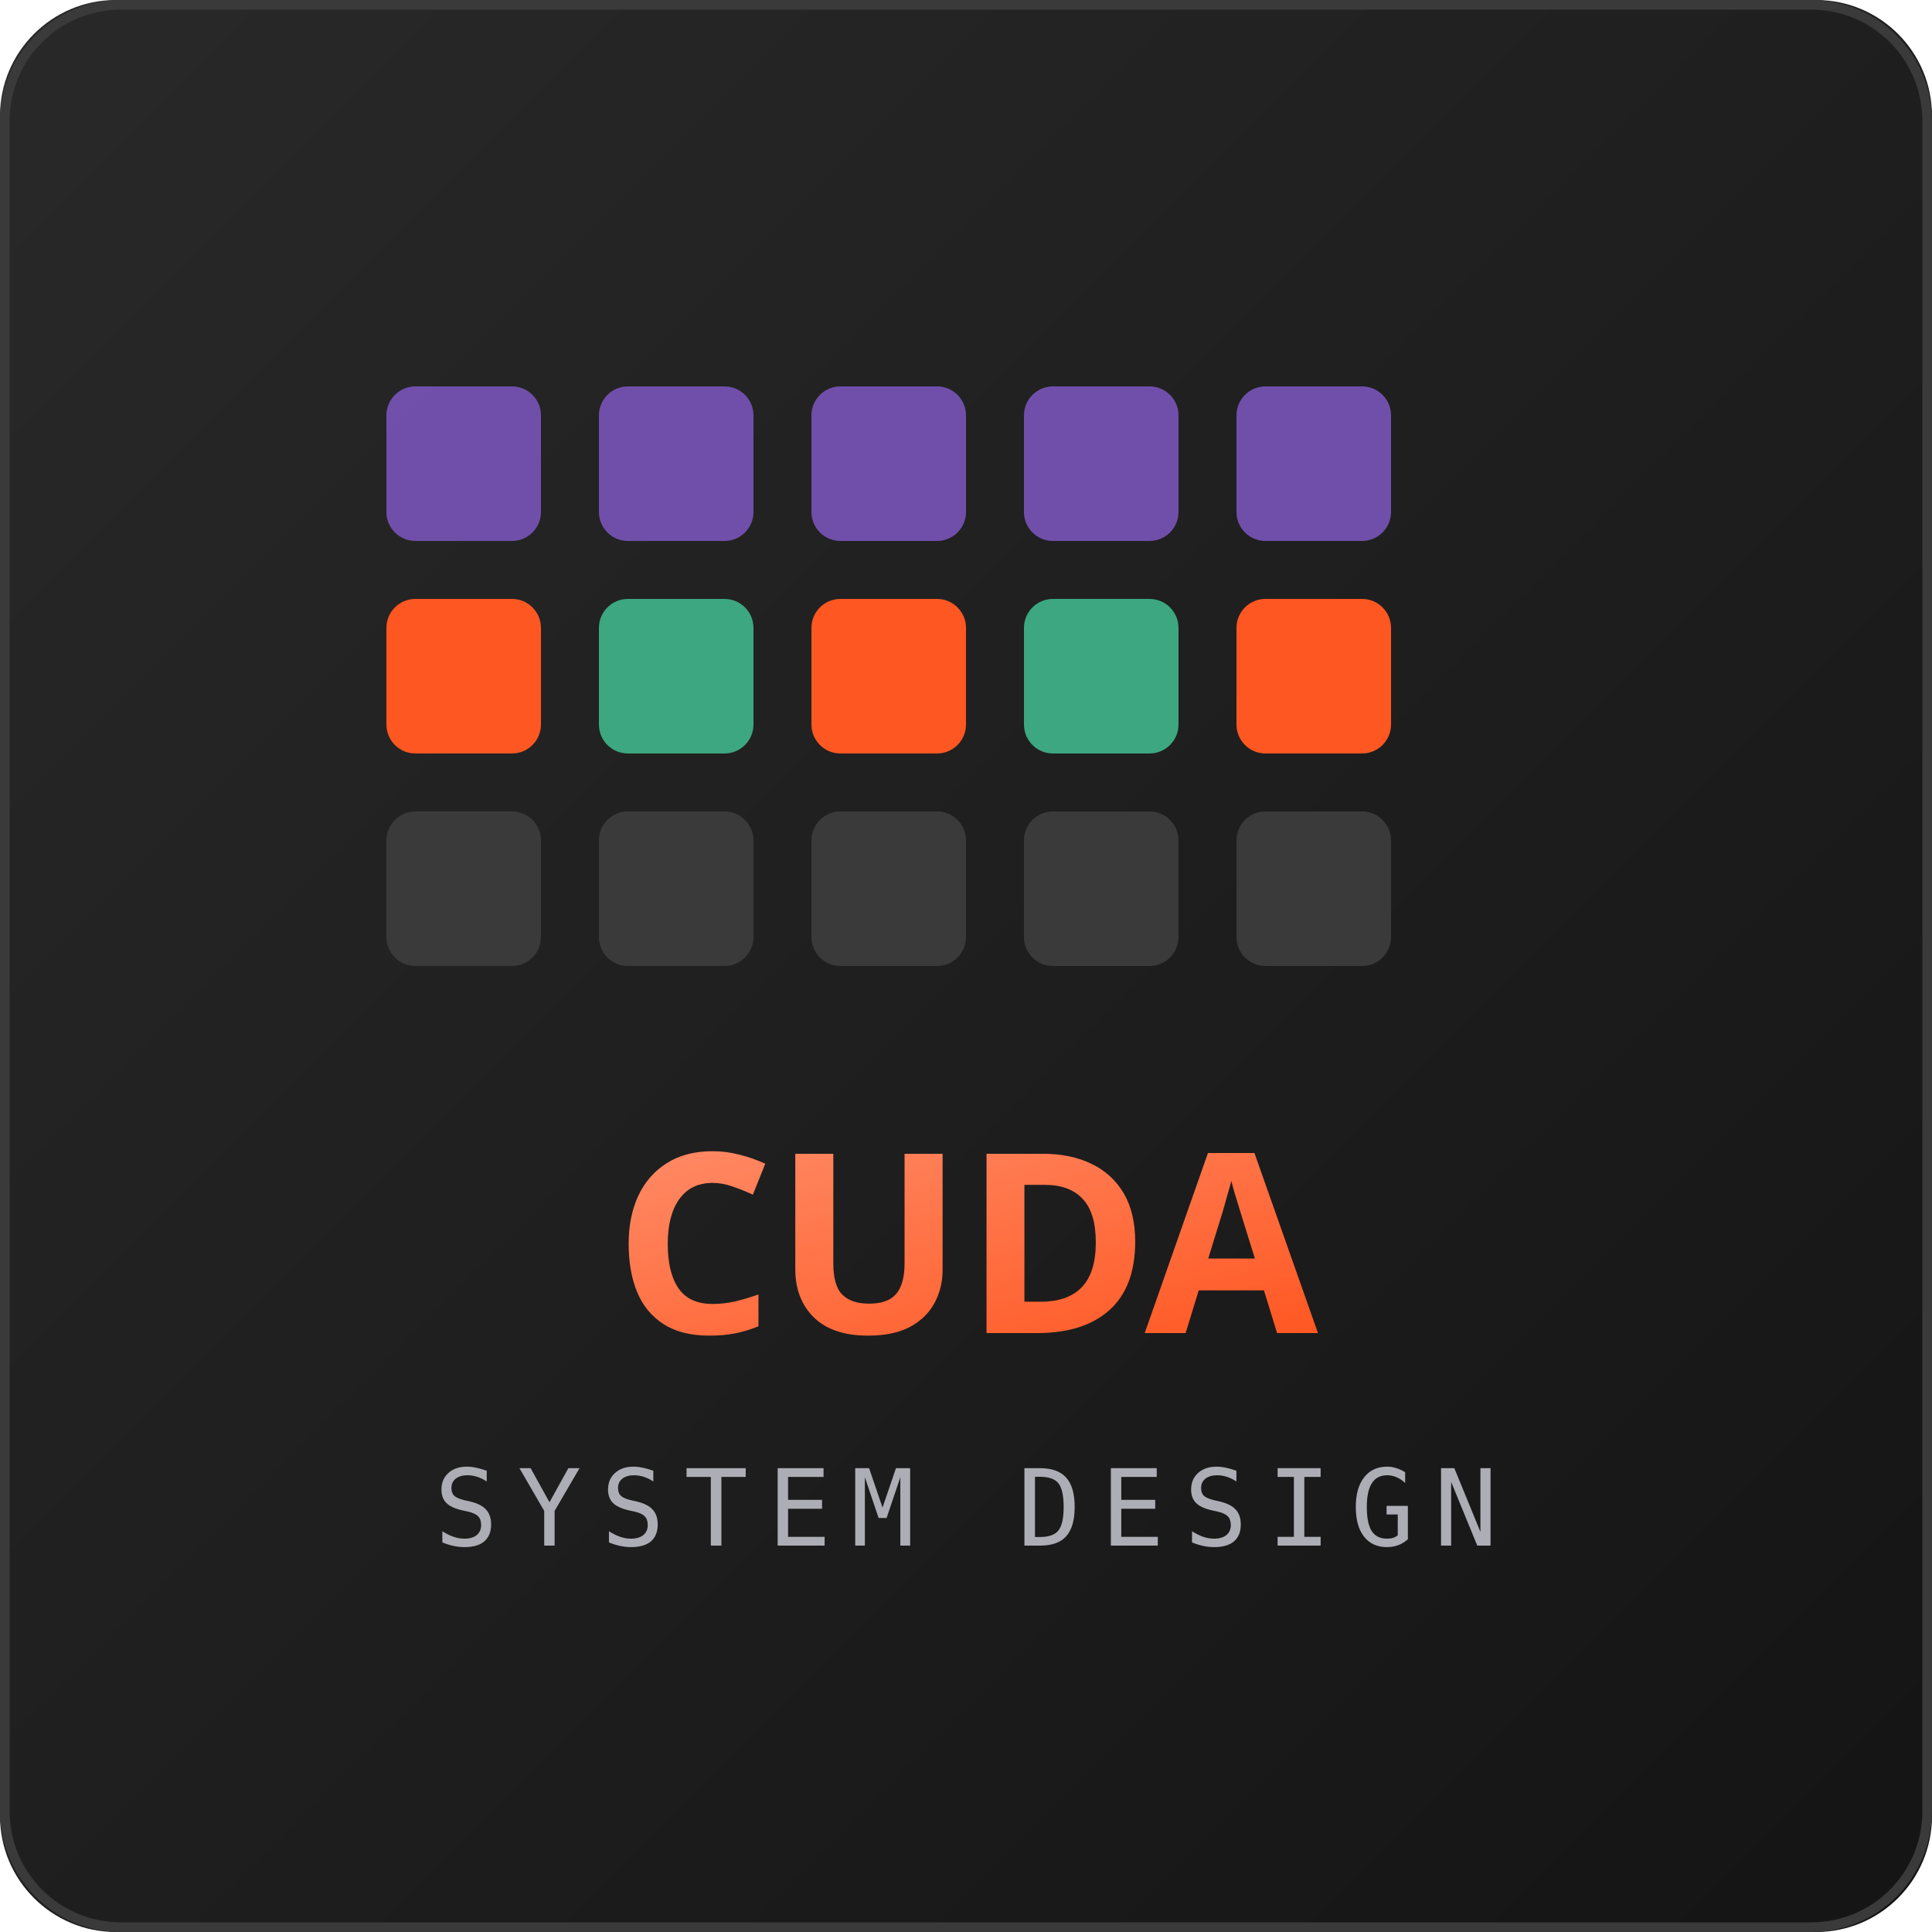
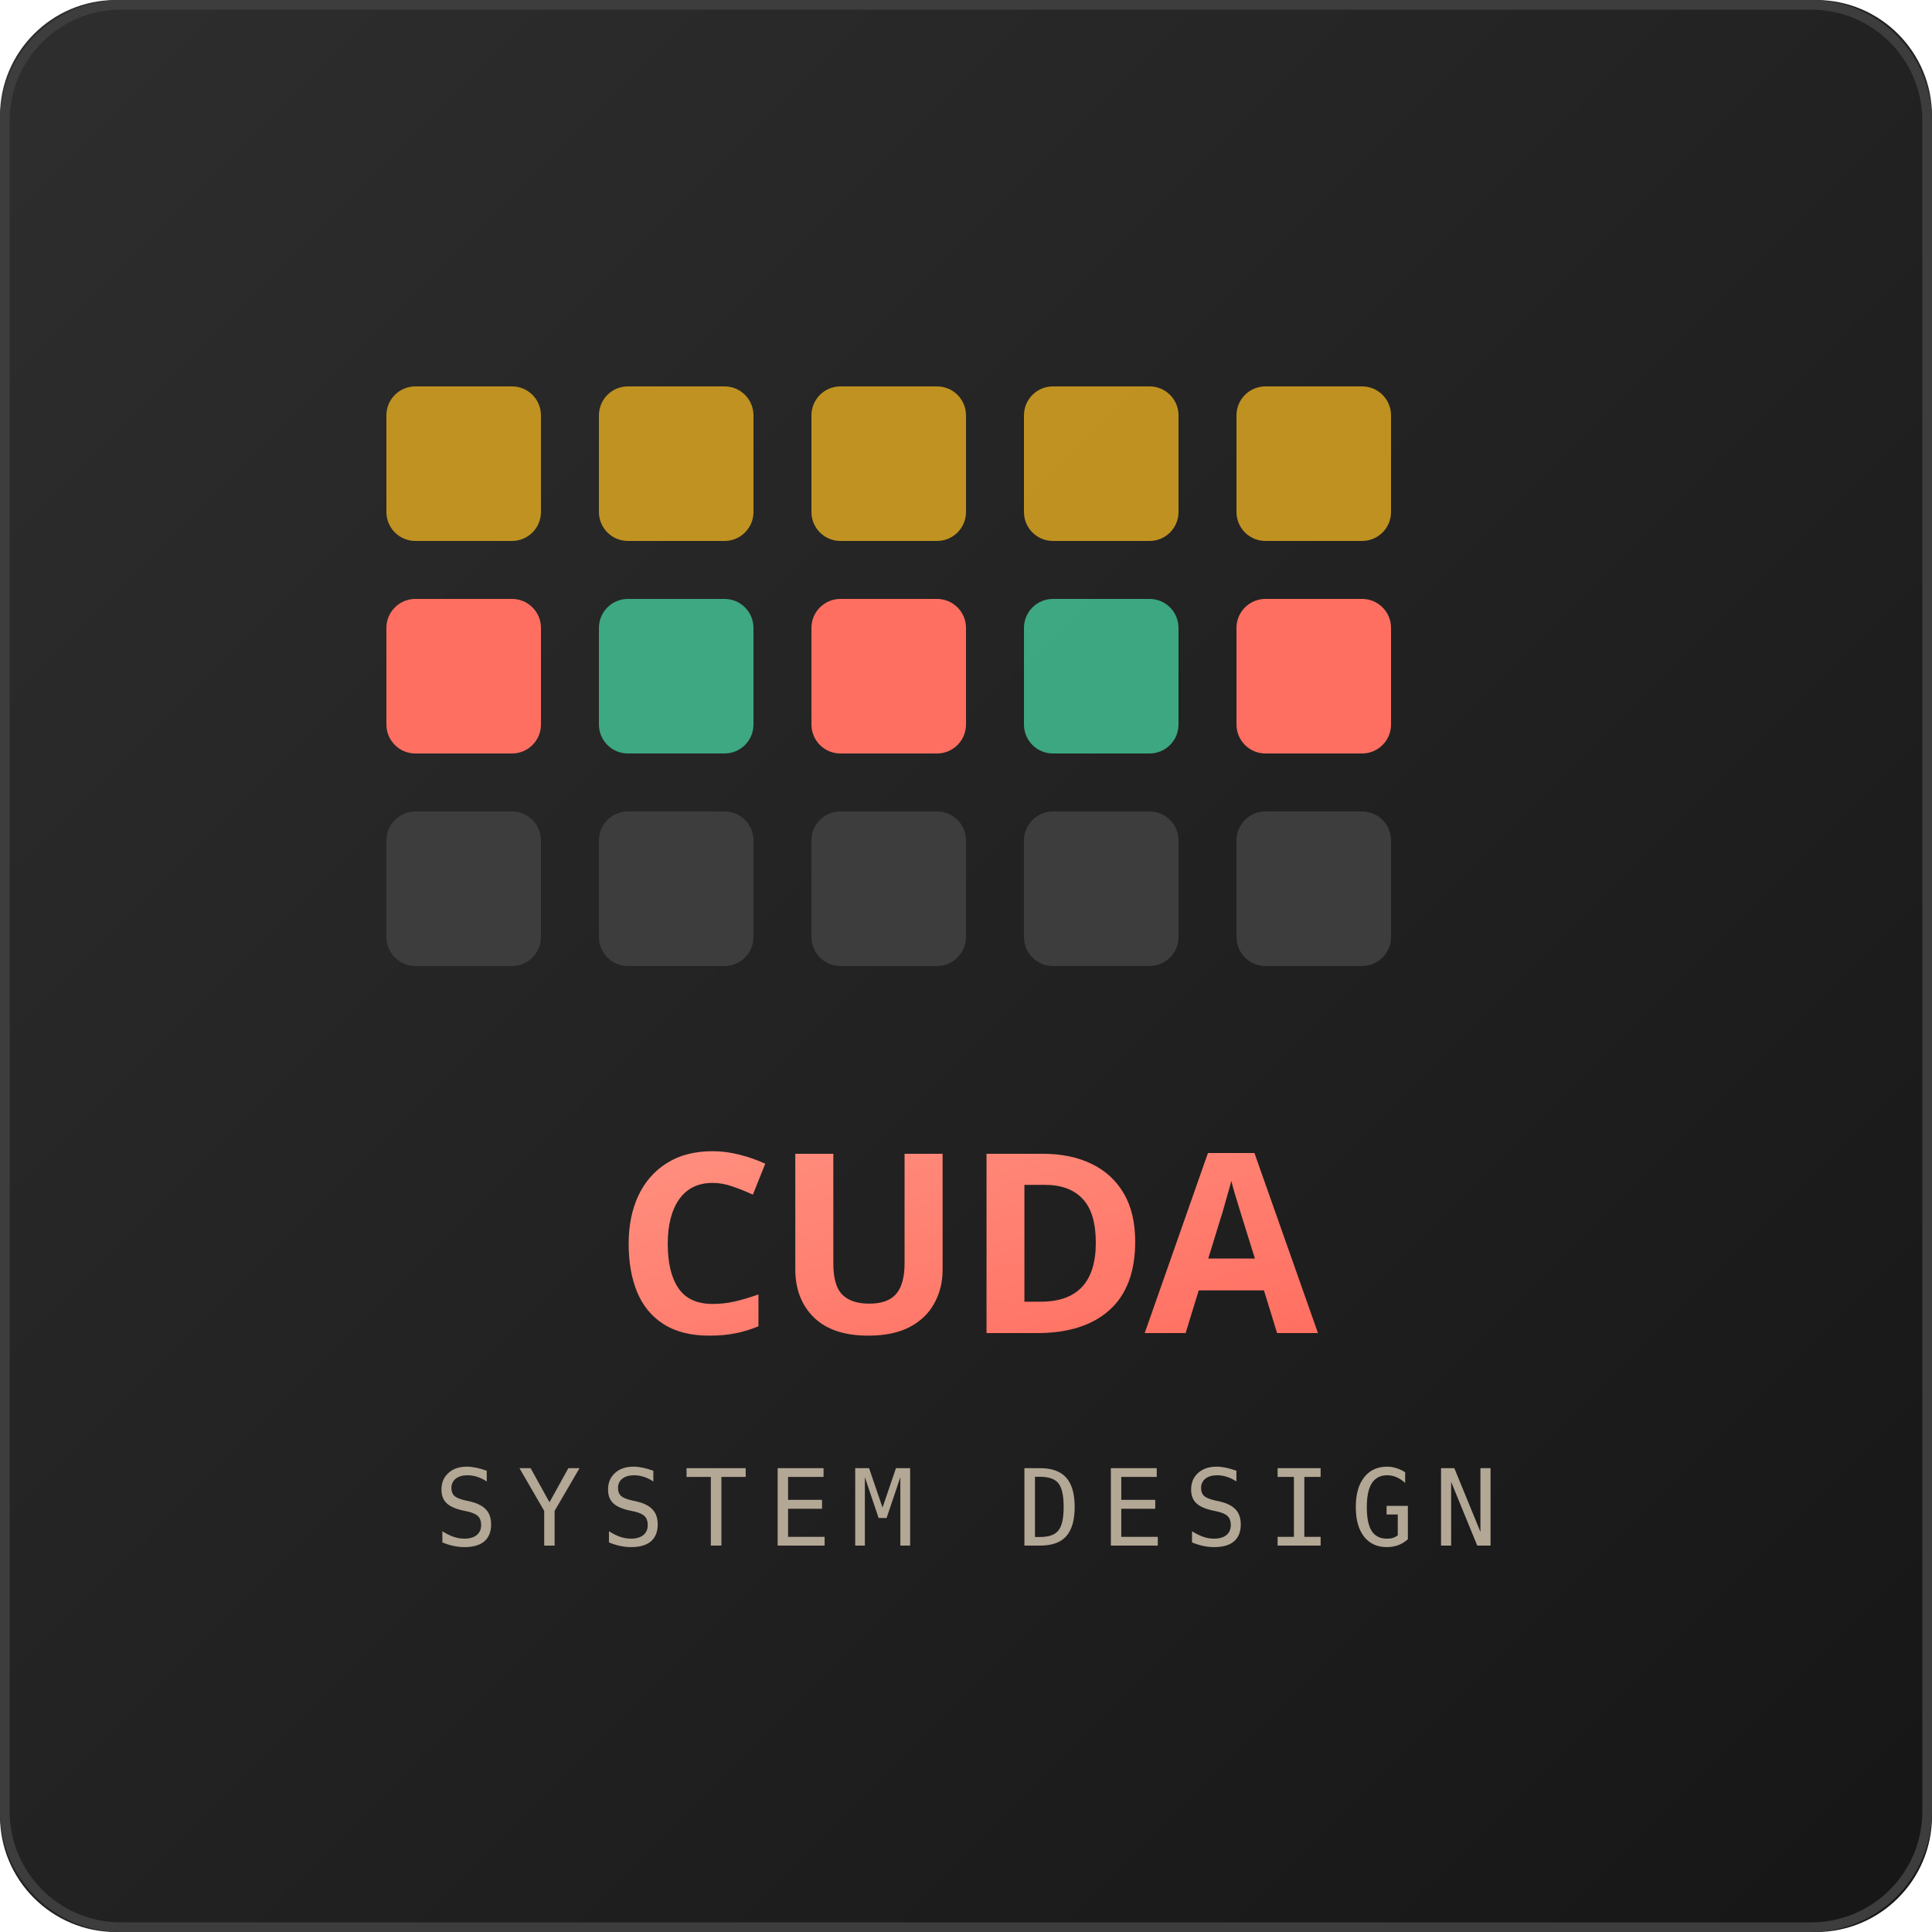
<svg xmlns="http://www.w3.org/2000/svg" viewBox="0 0 200 200" width="200" height="200" role="img" aria-label="CUDA and system design">
  <defs>
    <linearGradient id="b-bg" x1="0" y1="0" x2="1" y2="1">
-       <stop offset="0" stop-color="#292929" />
-       <stop offset="1" stop-color="#141414" />
+       <stop offset="0" stop-color="#2E2E2E" />
+       <stop offset="1" stop-color="#161616" />
    </linearGradient>
    <linearGradient id="b-amber" x1="0" y1="0" x2="1" y2="1">
-       <stop offset="0" stop-color="#FF8A65" />
-       <stop offset="1" stop-color="#FF5722" />
+       <stop offset="0" stop-color="#FF8F7F" />
+       <stop offset="1" stop-color="#FF6F61" />
    </linearGradient>
  </defs>
  <rect width="200" height="200" rx="12" fill="url(#b-bg)" />
-   <rect x="0.5" y="0.5" width="199" height="199" rx="12" fill="none" stroke="#3A3A3A" />
+   <rect x="0.5" y="0.5" width="199" height="199" rx="12" fill="none" stroke="#3D3D3D" />
  <g>
-     <g fill="#7E57C2" opacity="0.85">
+     <g fill="#DAA520" opacity="0.85">
      <rect x="40" y="40" width="16" height="16" rx="3" />
      <rect x="62" y="40" width="16" height="16" rx="3" />
      <rect x="84" y="40" width="16" height="16" rx="3" />
      <rect x="106" y="40" width="16" height="16" rx="3" />
      <rect x="128" y="40" width="16" height="16" rx="3" />
    </g>
-     <g fill="#FF5722">
+     <g fill="#FF6F61">
      <rect x="40" y="62" width="16" height="16" rx="3" />
      <rect x="84" y="62" width="16" height="16" rx="3" />
      <rect x="128" y="62" width="16" height="16" rx="3" />
    </g>
    <g fill="#3FB68B" opacity="0.9">
      <rect x="62" y="62" width="16" height="16" rx="3" />
      <rect x="106" y="62" width="16" height="16" rx="3" />
    </g>
-     <g fill="#3A3A3A">
+     <g fill="#3D3D3D">
      <rect x="40" y="84" width="16" height="16" rx="3" />
      <rect x="62" y="84" width="16" height="16" rx="3" />
      <rect x="84" y="84" width="16" height="16" rx="3" />
      <rect x="106" y="84" width="16" height="16" rx="3" />
      <rect x="128" y="84" width="16" height="16" rx="3" />
    </g>
  </g>
  <text x="100" y="138" text-anchor="middle" font-family="'Space Grotesk', system-ui, sans-serif" font-size="26" font-weight="700" fill="url(#b-amber)">CUDA</text>
-   <text x="100" y="160" text-anchor="middle" font-family="'IBM Plex Mono', monospace" font-size="11" fill="#ADADB5" letter-spacing="2">SYSTEM DESIGN</text>
+   <text x="100" y="160" text-anchor="middle" font-family="'IBM Plex Mono', monospace" font-size="11" fill="#B3A795" letter-spacing="2">SYSTEM DESIGN</text>
</svg>
